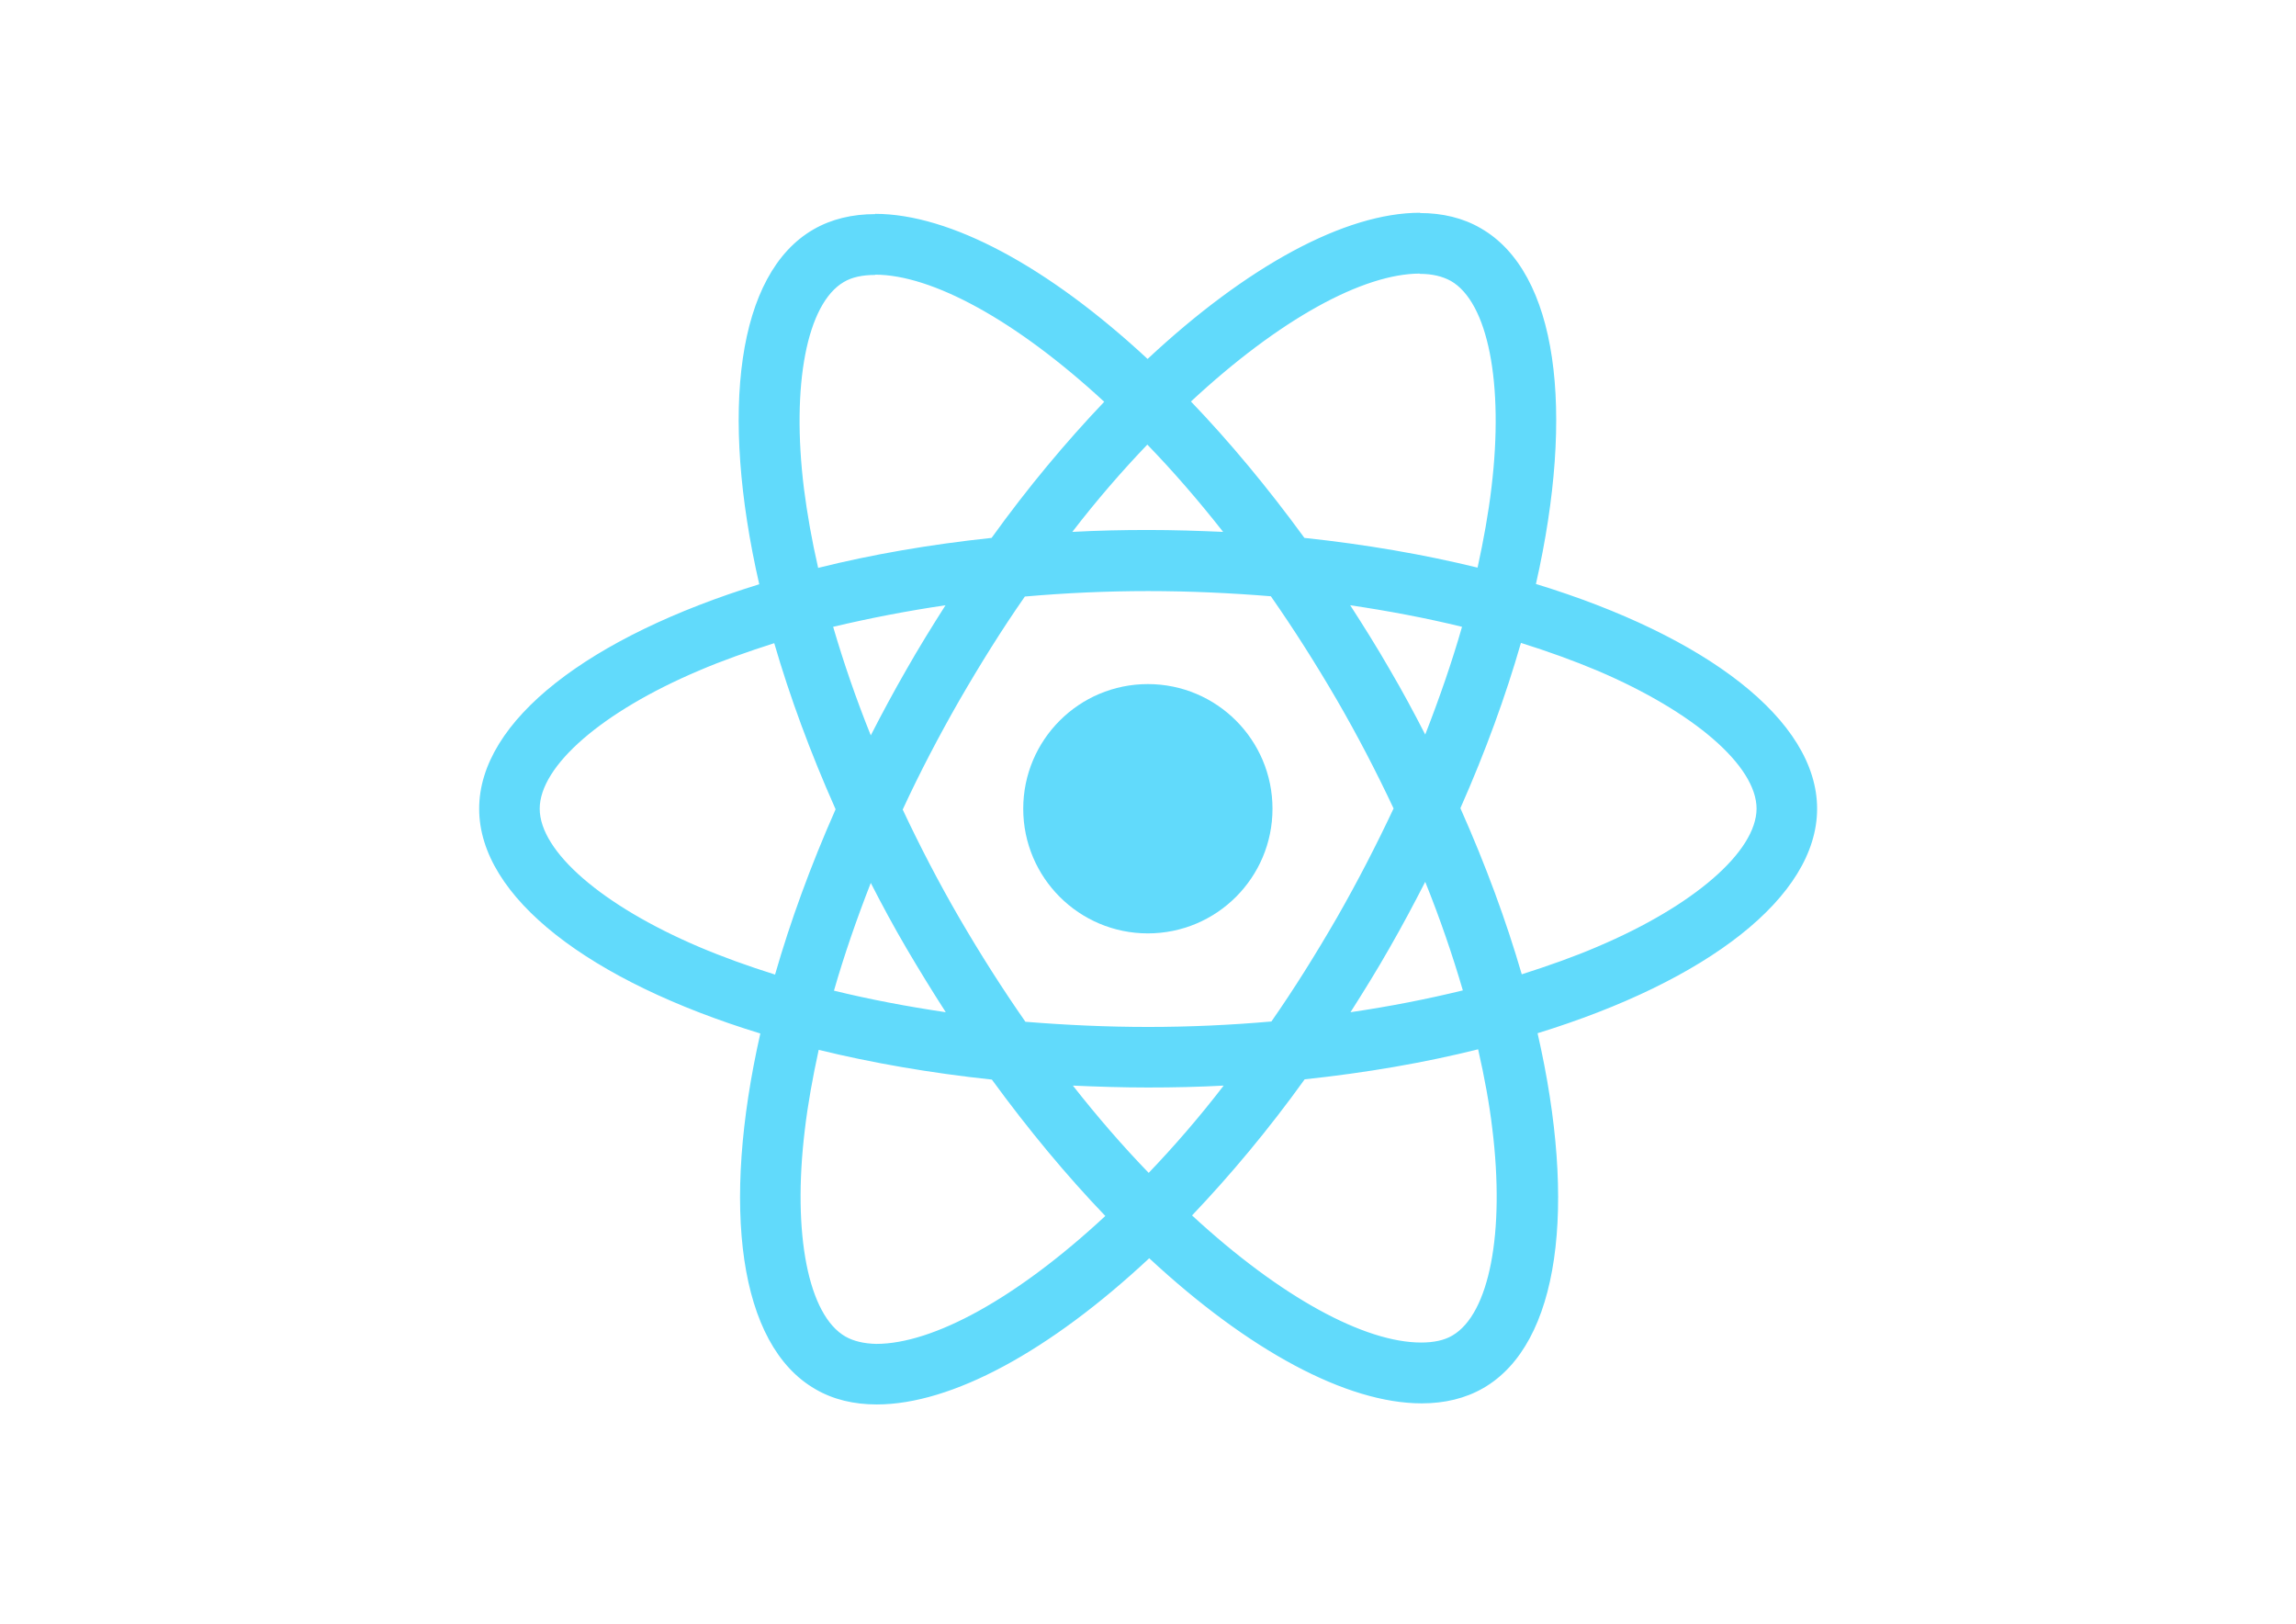
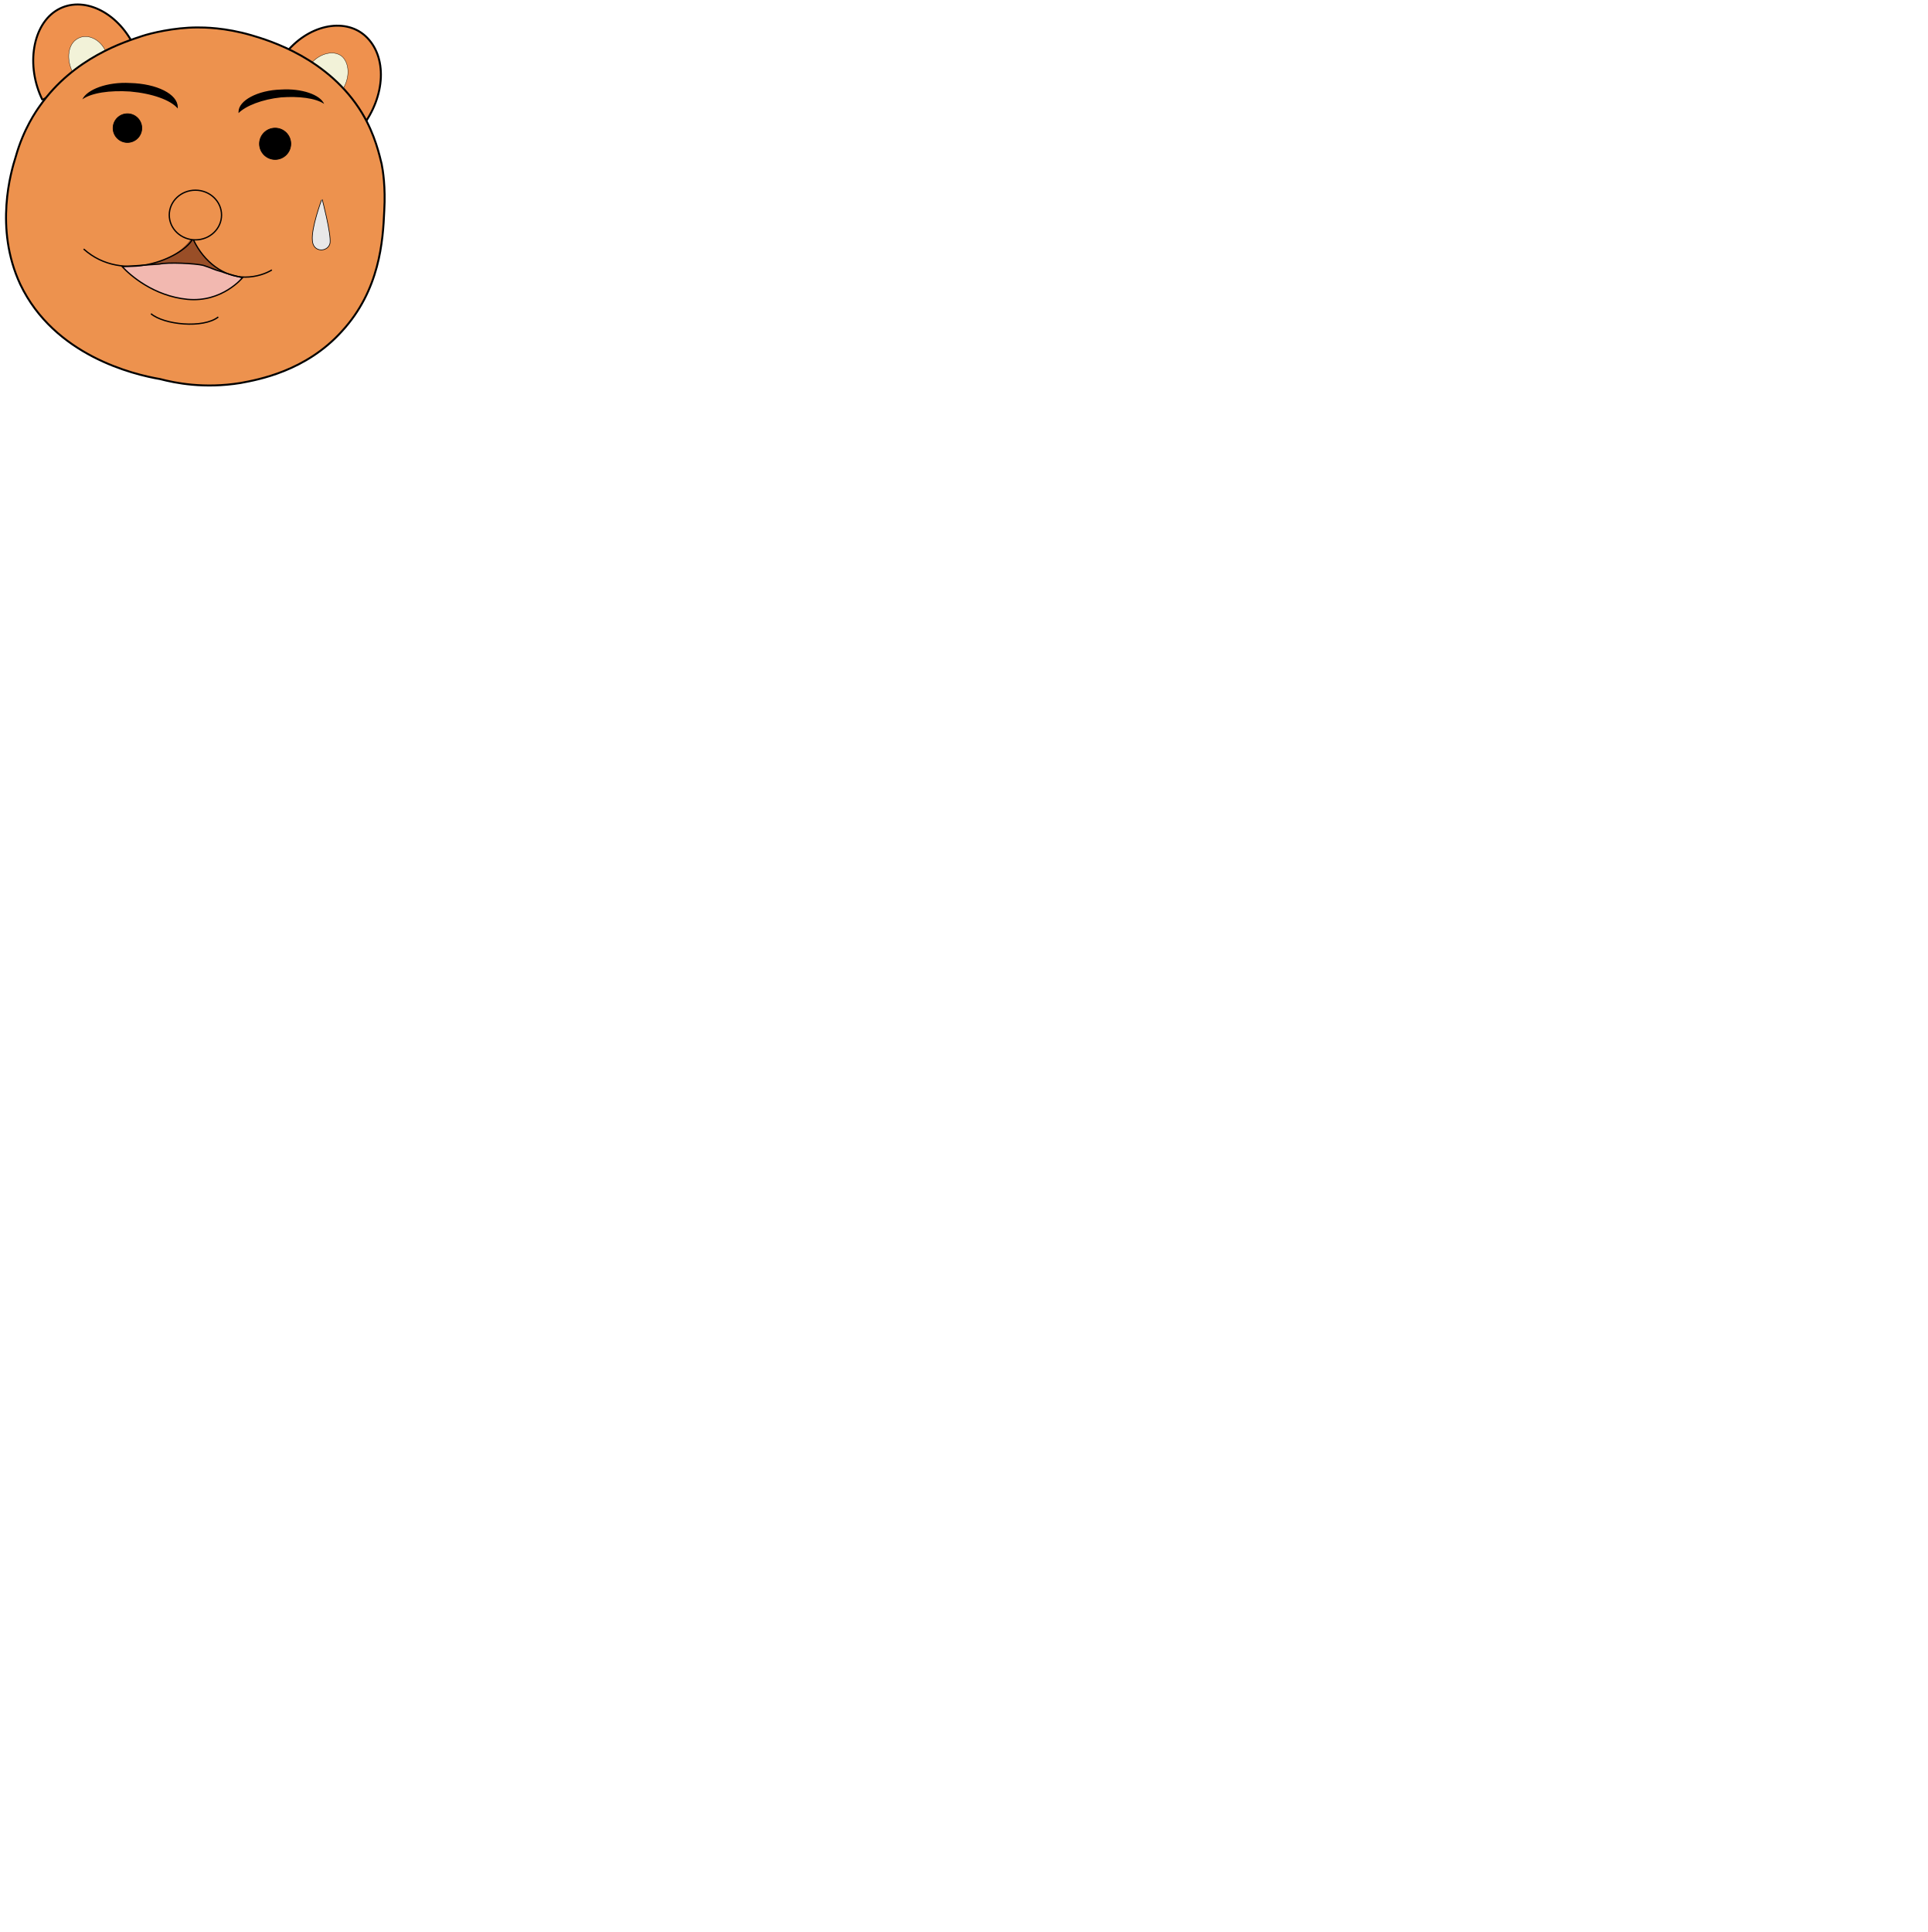
- <svg xmlns="http://www.w3.org/2000/svg" viewBox="0 0 841.9 595.3">
-   <g fill="#61DAFB">
-     <path d="M666.3 296.5c0-32.5-40.7-63.3-103.1-82.4 14.4-63.6 8-114.2-20.2-130.4-6.5-3.8-14.1-5.6-22.4-5.6v22.3c4.6 0 8.3.9 11.4 2.6 13.6 7.8 19.5 37.5 14.9 75.7-1.1 9.4-2.9 19.3-5.1 29.4-19.6-4.8-41-8.5-63.5-10.9-13.5-18.5-27.5-35.3-41.6-50 32.6-30.3 63.2-46.9 84-46.9V78c-27.5 0-63.5 19.6-99.9 53.6-36.4-33.8-72.4-53.2-99.9-53.2v22.3c20.7 0 51.4 16.5 84 46.6-14 14.7-28 31.4-41.3 49.9-22.6 2.4-44 6.1-63.6 11-2.3-10-4-19.7-5.2-29-4.7-38.2 1.1-67.9 14.6-75.8 3-1.8 6.9-2.6 11.5-2.6V78.5c-8.4 0-16 1.8-22.6 5.6-28.1 16.2-34.4 66.7-19.9 130.1-62.2 19.2-102.7 49.9-102.7 82.3 0 32.5 40.7 63.3 103.1 82.4-14.4 63.6-8 114.2 20.2 130.4 6.5 3.8 14.1 5.6 22.5 5.6 27.5 0 63.5-19.6 99.9-53.6 36.4 33.8 72.4 53.2 99.9 53.2 8.4 0 16-1.8 22.6-5.6 28.1-16.2 34.4-66.7 19.9-130.1 62-19.1 102.5-49.9 102.5-82.3zm-130.2-66.7c-3.7 12.9-8.3 26.2-13.5 39.5-4.1-8-8.4-16-13.1-24-4.6-8-9.5-15.8-14.4-23.4 14.2 2.1 27.9 4.7 41 7.9zm-45.8 106.5c-7.8 13.5-15.8 26.3-24.1 38.2-14.9 1.3-30 2-45.2 2-15.1 0-30.2-.7-45-1.9-8.3-11.9-16.4-24.6-24.2-38-7.6-13.1-14.5-26.4-20.8-39.8 6.2-13.4 13.2-26.8 20.7-39.9 7.8-13.5 15.8-26.3 24.1-38.2 14.9-1.3 30-2 45.2-2 15.1 0 30.2.7 45 1.9 8.3 11.9 16.4 24.6 24.2 38 7.6 13.1 14.5 26.4 20.8 39.8-6.3 13.4-13.2 26.8-20.7 39.9zm32.3-13c5.4 13.4 10 26.8 13.8 39.8-13.1 3.2-26.9 5.9-41.2 8 4.9-7.7 9.8-15.6 14.4-23.7 4.6-8 8.9-16.1 13-24.1zM421.2 430c-9.3-9.6-18.6-20.3-27.8-32 9 .4 18.2.7 27.5.7 9.4 0 18.7-.2 27.8-.7-9 11.7-18.3 22.4-27.5 32zm-74.4-58.9c-14.2-2.1-27.9-4.7-41-7.9 3.7-12.9 8.3-26.2 13.5-39.5 4.1 8 8.4 16 13.1 24 4.7 8 9.5 15.8 14.4 23.4zM420.7 163c9.3 9.6 18.6 20.3 27.8 32-9-.4-18.2-.7-27.5-.7-9.4 0-18.7.2-27.8.7 9-11.7 18.3-22.4 27.5-32zm-74 58.9c-4.9 7.7-9.8 15.6-14.4 23.7-4.6 8-8.9 16-13 24-5.4-13.4-10-26.8-13.8-39.8 13.1-3.1 26.9-5.8 41.2-7.9zm-90.5 125.2c-35.4-15.1-58.3-34.9-58.3-50.6 0-15.7 22.9-35.6 58.3-50.6 8.6-3.7 18-7 27.7-10.1 5.7 19.6 13.2 40 22.5 60.9-9.2 20.8-16.6 41.1-22.2 60.6-9.9-3.1-19.3-6.5-28-10.2zM310 490c-13.6-7.8-19.5-37.5-14.9-75.7 1.1-9.4 2.9-19.3 5.1-29.4 19.6 4.8 41 8.5 63.5 10.9 13.5 18.5 27.5 35.3 41.6 50-32.6 30.3-63.2 46.9-84 46.9-4.5-.1-8.3-1-11.3-2.7zm237.2-76.2c4.7 38.2-1.1 67.9-14.6 75.8-3 1.8-6.9 2.6-11.5 2.6-20.7 0-51.4-16.5-84-46.6 14-14.7 28-31.4 41.3-49.9 22.6-2.4 44-6.1 63.6-11 2.3 10.1 4.1 19.8 5.2 29.1zm38.5-66.7c-8.6 3.7-18 7-27.7 10.1-5.7-19.6-13.2-40-22.5-60.9 9.2-20.8 16.6-41.1 22.2-60.6 9.9 3.1 19.3 6.5 28.1 10.2 35.4 15.1 58.3 34.9 58.3 50.6-.1 15.7-23 35.6-58.4 50.6zM320.8 78.4z" />
-     <circle cx="420.9" cy="296.5" r="45.7" />
-     <path d="M520.5 78.1z" />
-   </g>
+ <svg xmlns="http://www.w3.org/2000/svg" version="1.2" viewbox="0 0 600 600" width="500%" height="500%">
+   <path fill="#EF914E" stroke="#000" stroke-width="3" d="M65 153l140-83C179 17 126-7 88 15s-49 85-23 138" />
+   <path fill="#F2F2D8" stroke="#000" stroke-width=".5" d="M110 110l52-31c-9-20-29-28-43-20-15 8-18 31-8 51" />
+   <path fill="#EF914E" stroke="#000" stroke-width="3" d="M554 194c36-47 39-108 5-139-32-29-89-17-124 29l118 110" />
+   <path fill="#F2F2D8" stroke="#000" stroke-width=".5" d="M522 140c13-17 14-41 2-53-12-11-34-6-48 10l45 42" />
+   <path fill="#ED924E" stroke="#000" stroke-width="3" d="M302 42c10 0 42 0 83 12 27 8 118 35 169 119 20 33 27 66 30 78 2 10 6 35 4 71-2 47-7 122-65 185-55 61-128 74-155 79-56 9-100 0-123-6-41-7-162-36-214-145-40-86-14-173-7-195 12-43 32-71 37-78 52-74 130-98 157-107 12-4 48-13 84-13z" />
+   <circle cx="195" cy="196" r="22" stroke="#000" />
+   <circle cx="421" cy="220" r="24" stroke="#000" />
+   <path d="M430 149c27-2 53 1 66 10-6-14-34-24-66-22-36 1-65 17-65 34v2c11-11 36-21 65-24zm-231-9c-31-2-59 2-73 12 7-15 38-27 73-25 41 1 73 17 73 37v2c-11-13-39-23-73-26z" />
+   <path fill="#994E27" d="M294 363c-16 25-52 44-94 44h-11c0 3 180 18 180 18s-46 0-75-62z" />
+   <path fill="#F2B8B0" stroke="#000" stroke-width="2" d="M187 408c12 13 48 45 100 50 53 5 84-33 84-33s-27-7-31-9c-15-4-16-6-29-10-12-3-54-5-67-2-25 2-45 3-57 4z" />
+   <ellipse cx="299" cy="329" fill="#ED924E" stroke="#000" stroke-width="2" rx="40" ry="38" />
+   <path fill="none" stroke="#000" stroke-miterlimit="10" stroke-width="2" d="M416 413c-8 5-23 11-41 11-32 0-63-23-79-57m-2 0c-16 27-106 68-166 14" />
+   <path fill="none" stroke="#000" stroke-width="2" d="M231 480c20 17 80 23 103 5" />
+   <path fill="#E8E8E8" stroke="#000" d="M492 306s-16 43-14 62c1 19 24 18 27 4 2-14-12-67-12-67" />
</svg>
